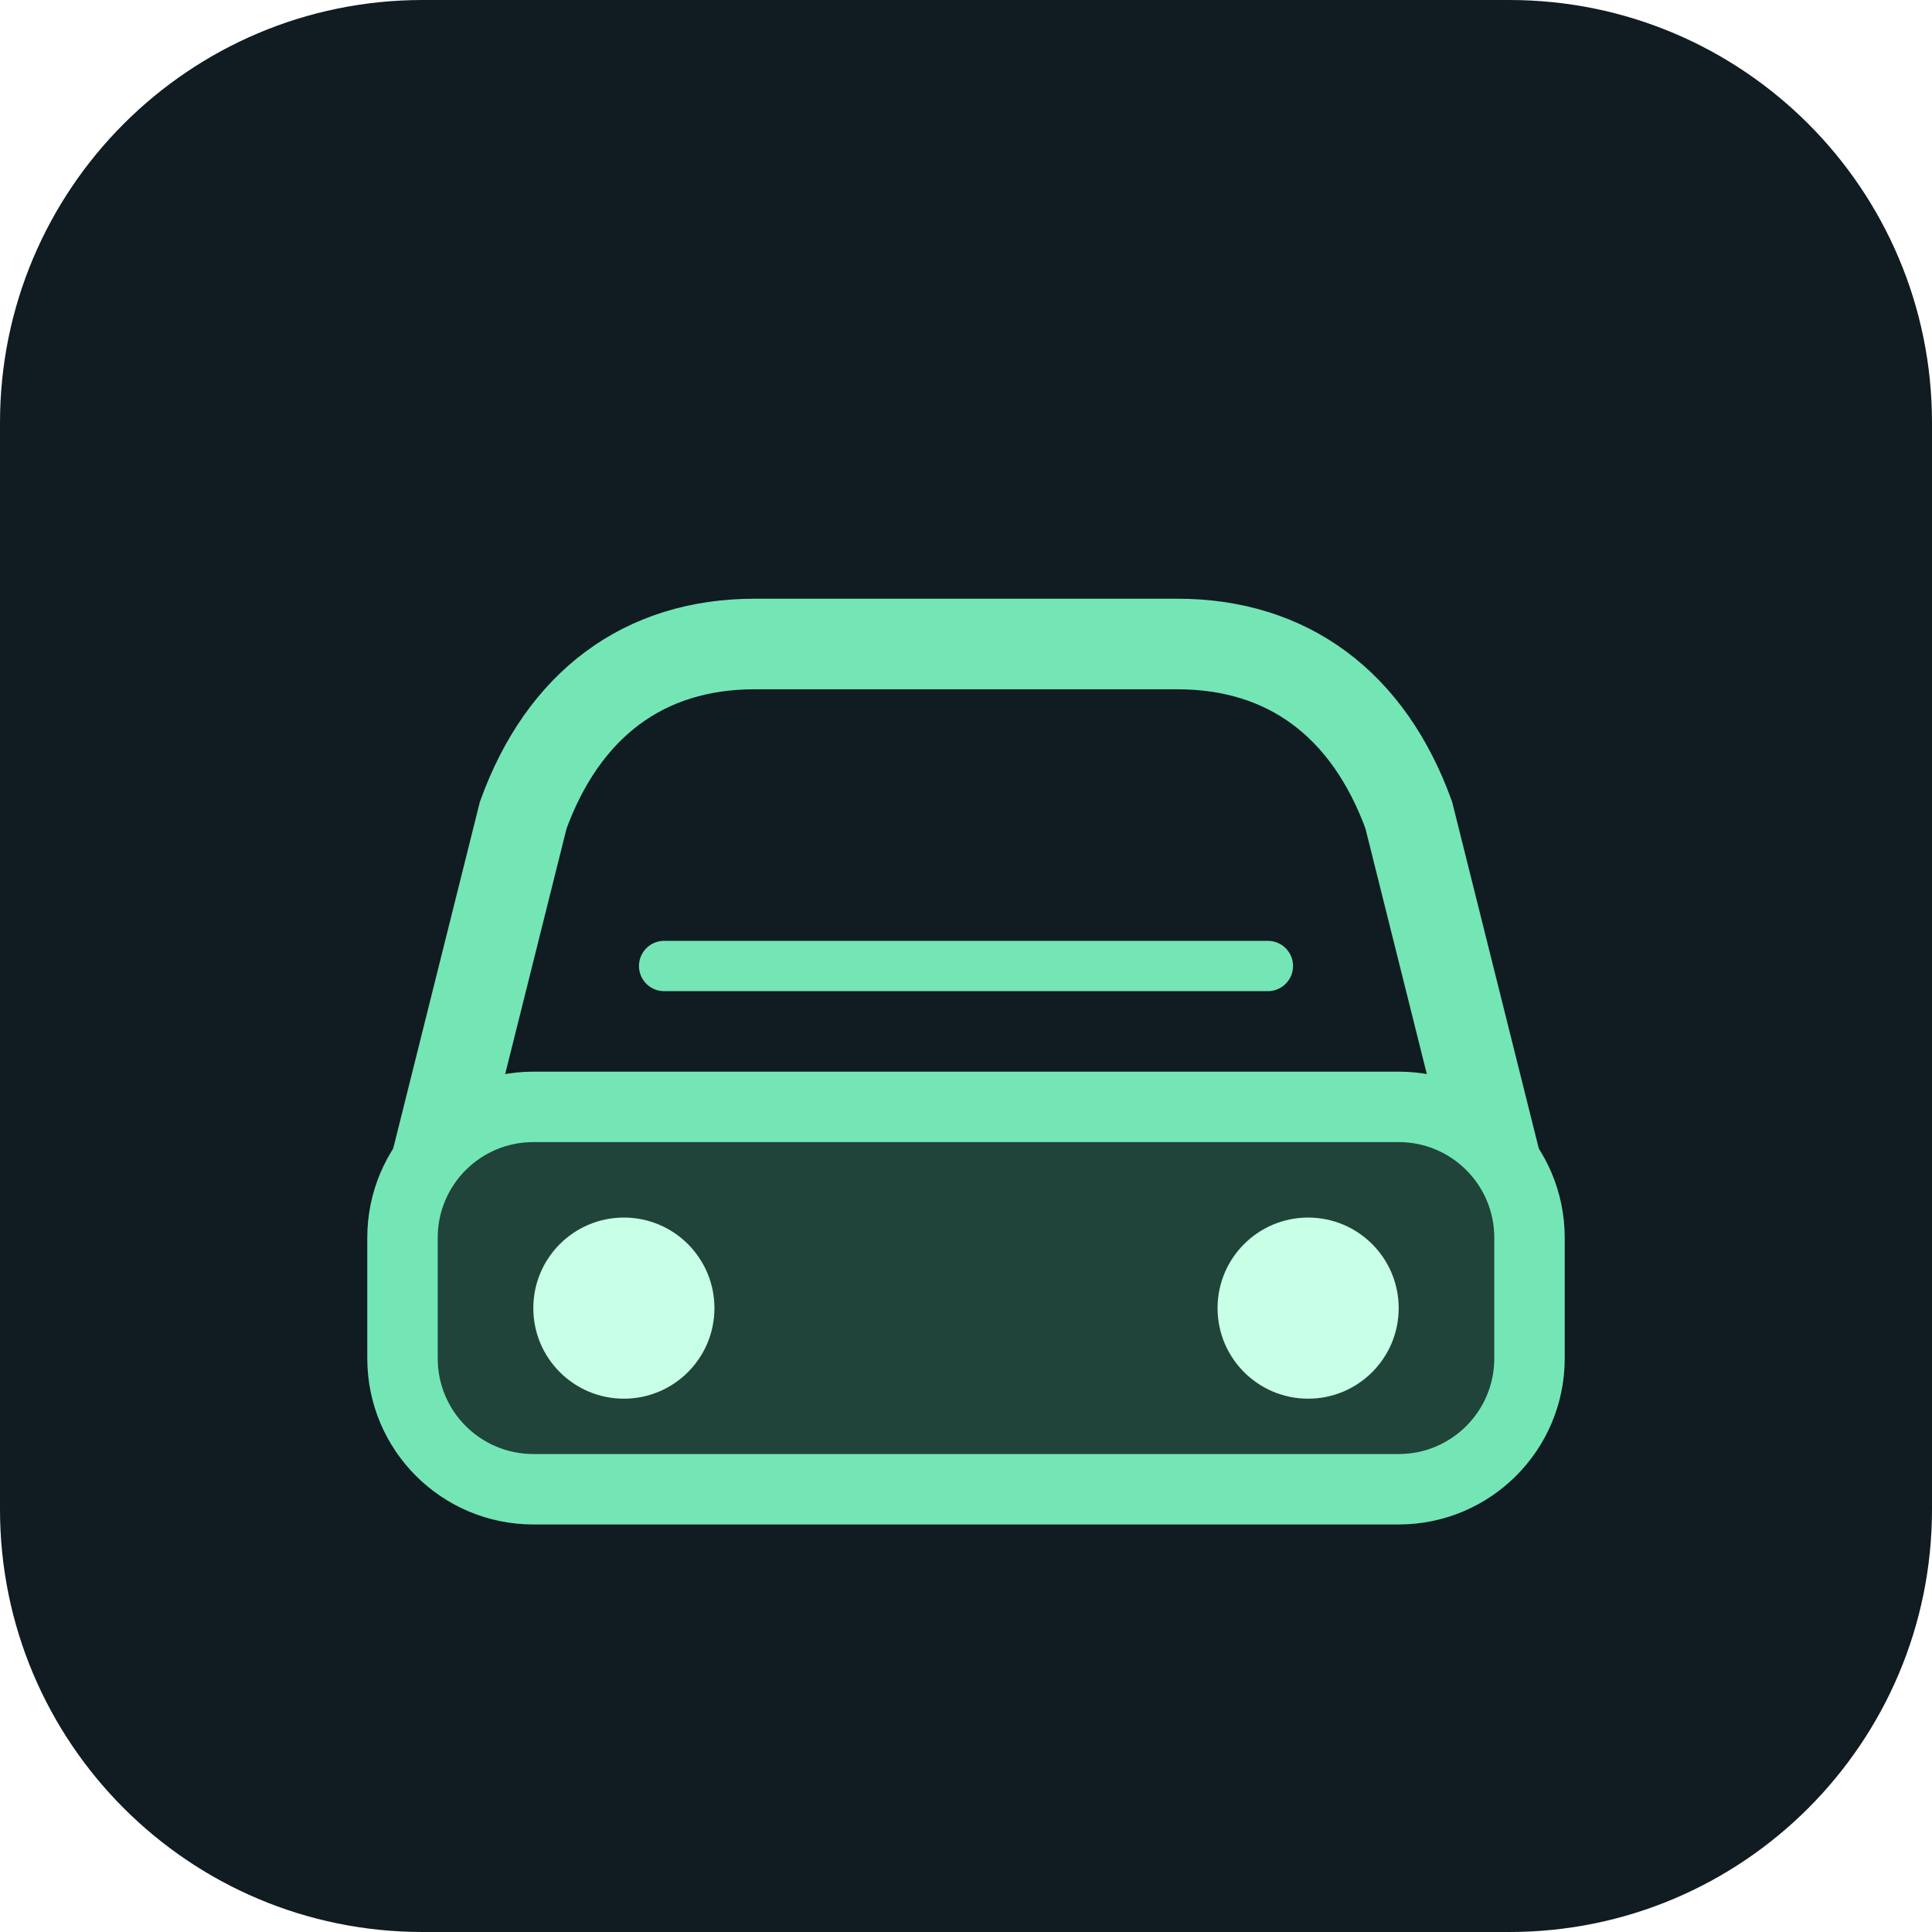
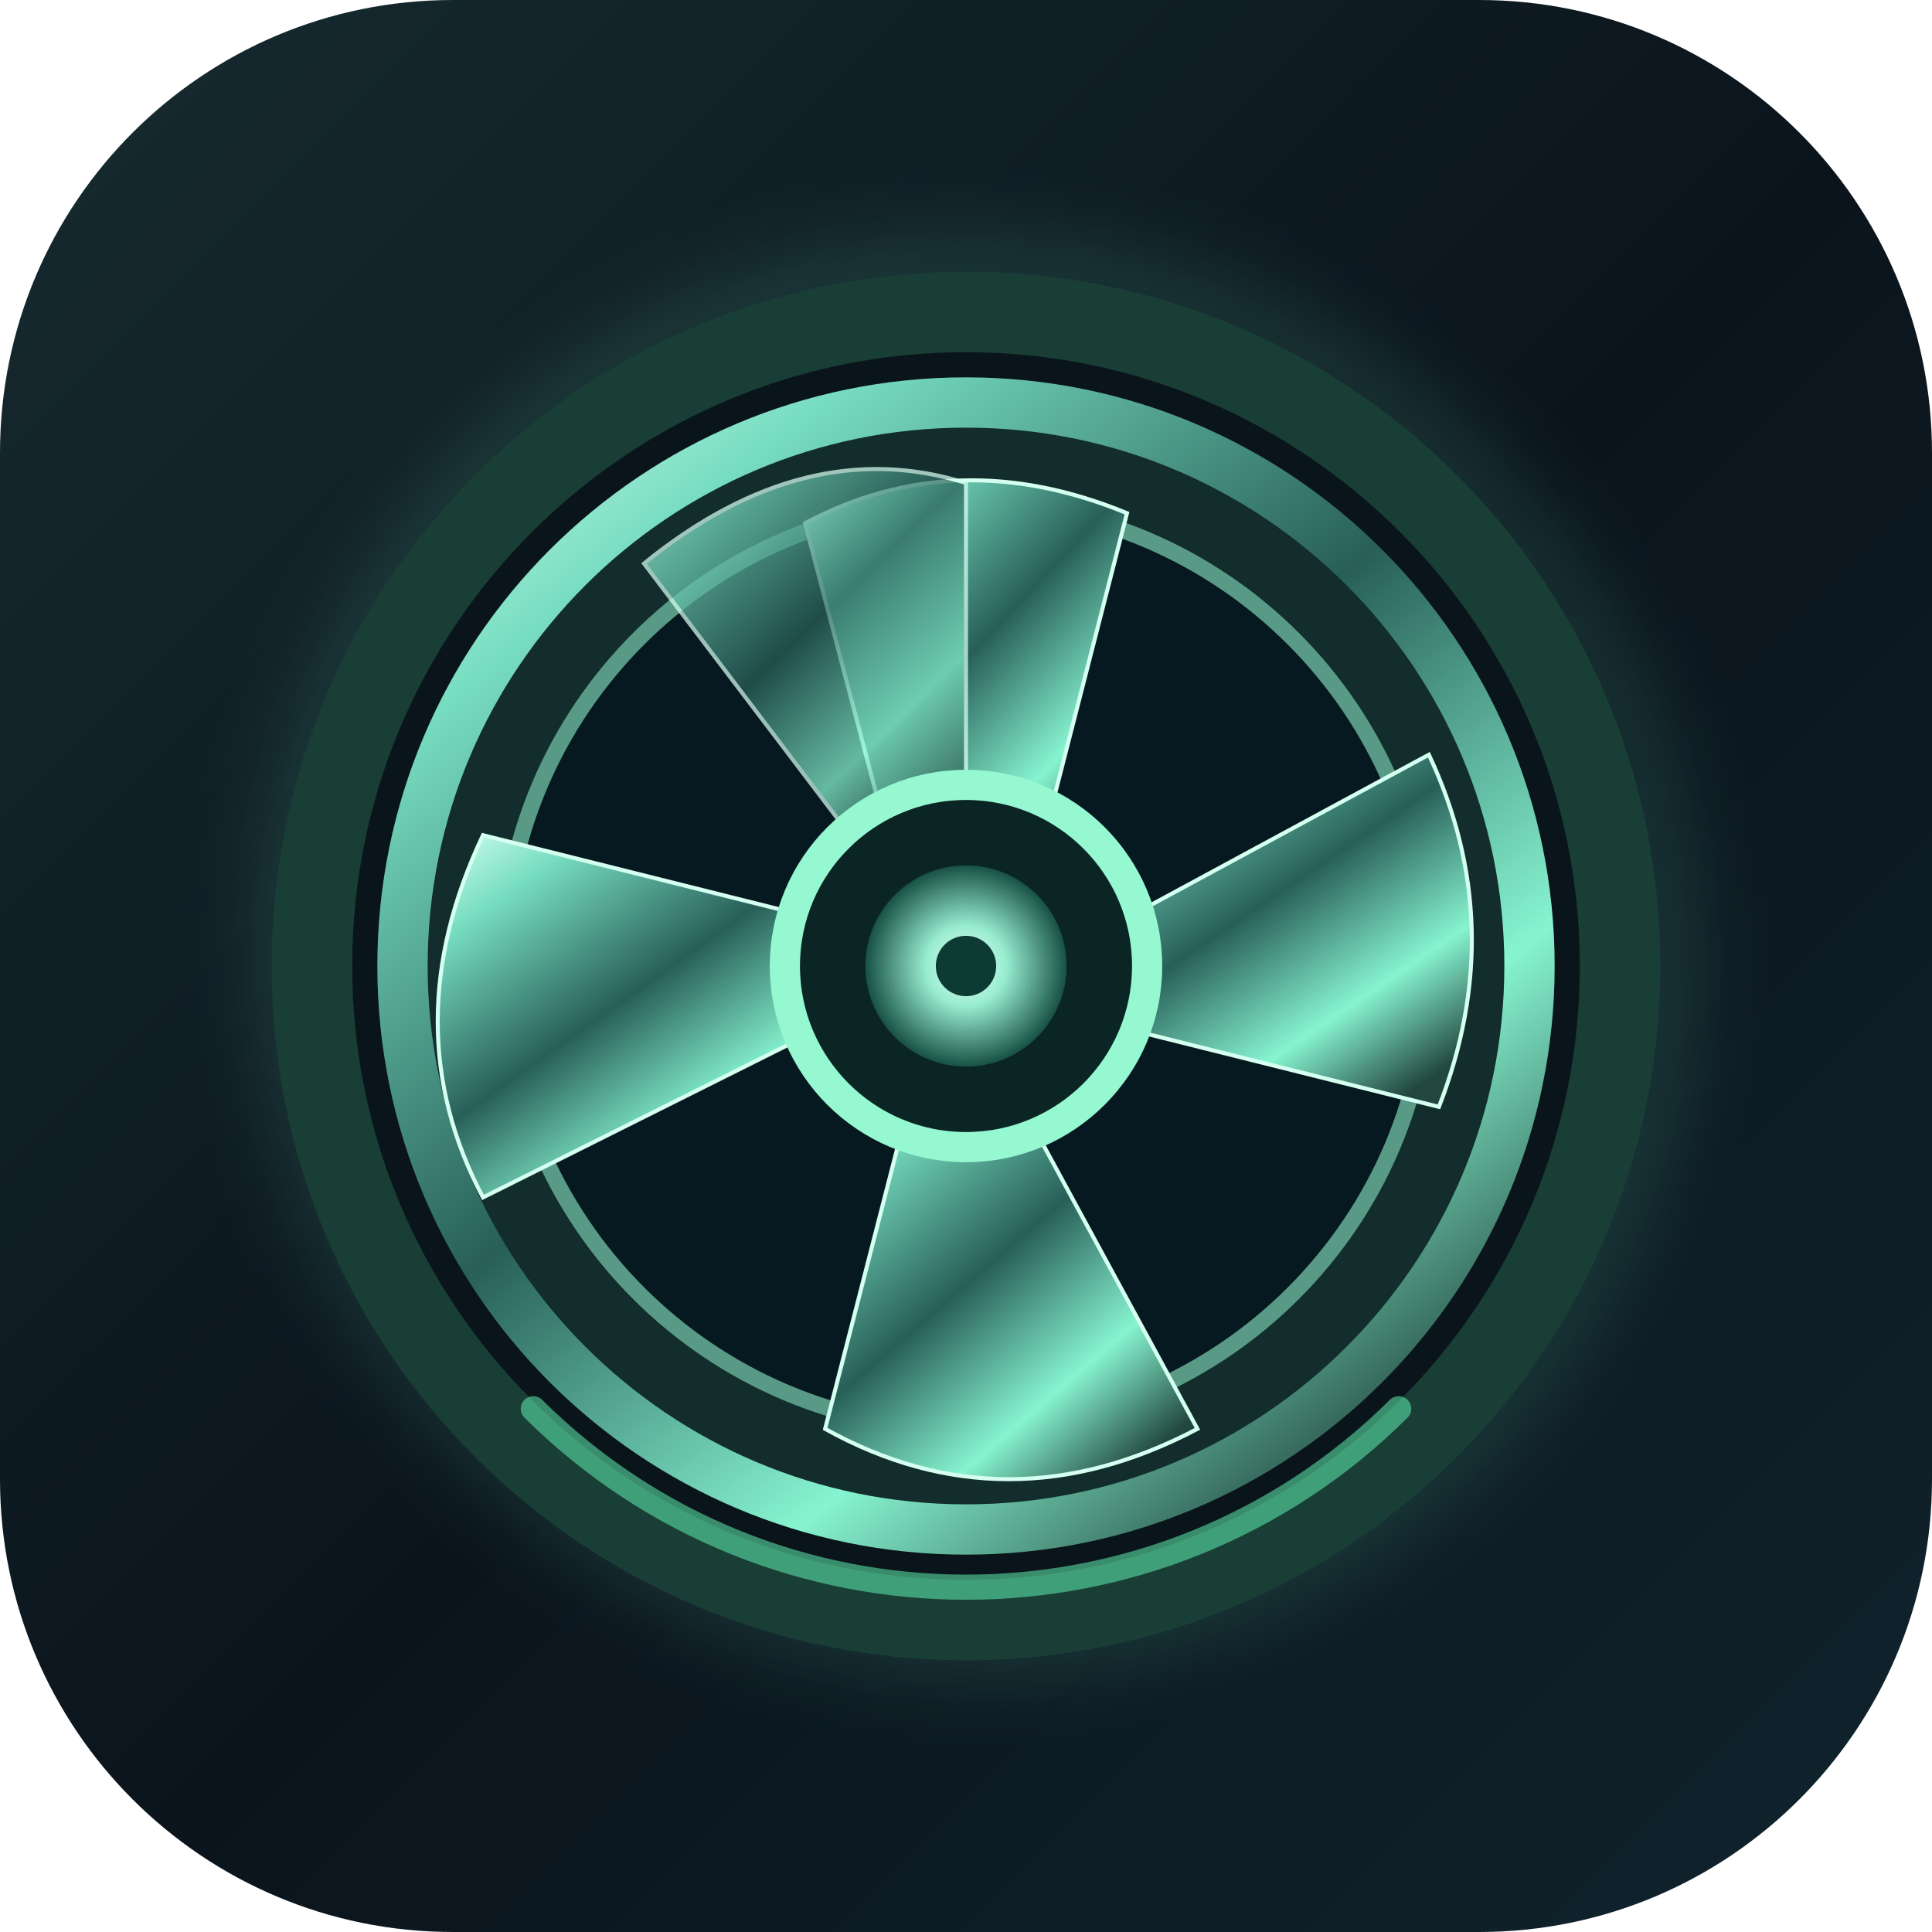
- <svg xmlns="http://www.w3.org/2000/svg" viewBox="0 0 192 192">
-   <rect width="192" height="192" rx="42" fill="#101b22" />
-   <path d="M42 121 52 81c4-11 12-17 23-17h42c11 0 19 6 23 17l10 40" fill="none" stroke="#74e6b5" stroke-width="9" stroke-linecap="round" />
-   <rect x="40" y="110" width="112" height="38" rx="13" fill="#204439" stroke="#74e6b5" stroke-width="7" />
-   <circle cx="62" cy="130" r="9" fill="#c8ffe7" />
-   <circle cx="130" cy="130" r="9" fill="#c8ffe7" />
-   <path d="M66 96h60" stroke="#74e6b5" stroke-width="5" stroke-linecap="round" />
+ <svg xmlns="http://www.w3.org/2000/svg" viewBox="0 0 192 192" role="img" aria-label="RodaCaixa, roda premium">
+   <defs>
+     <linearGradient id="bg" x1="0" y1="0" x2="1" y2="1">
+       <stop stop-color="#162b30" />
+       <stop offset=".52" stop-color="#0b141d" />
+       <stop offset="1" stop-color="#10242d" />
+     </linearGradient>
+     <linearGradient id="rim" x1="0" y1="0" x2=".8" y2="1">
+       <stop stop-color="#d5fff1" />
+       <stop offset=".18" stop-color="#77ddc0" />
+       <stop offset=".5" stop-color="#285f58" />
+       <stop offset=".78" stop-color="#87f4d0" />
+       <stop offset="1" stop-color="#22473f" />
+     </linearGradient>
+     <radialGradient id="hub">
+       <stop stop-color="#eefff7" />
+       <stop offset=".4" stop-color="#97ecd0" />
+       <stop offset="1" stop-color="#185244" />
+     </radialGradient>
+     <filter id="glow" x="-40%" y="-40%" width="180%" height="180%">
+       <feGaussianBlur stdDeviation="4" />
+     </filter>
+   </defs>
+   <rect width="192" height="192" rx="45" fill="url(#bg)" />
+   <circle cx="97" cy="95" r="68" fill="none" stroke="#70fac2" stroke-width="4" opacity=".24" filter="url(#glow)" />
+   <circle cx="96" cy="96" r="65" fill="#0a151b" stroke="#193e36" stroke-width="8" />
+   <circle cx="96" cy="96" r="56" fill="#122d2b" stroke="url(#rim)" stroke-width="5" />
+   <circle cx="96" cy="96" r="46" fill="#071920" stroke="#589a85" stroke-width="1.6" />
+   <g fill="url(#rim)" stroke="#d5fff1" stroke-width=".4">
+     <path d="M90 90 80 52Q95 44 112 51L102 90Z" />
+     <path d="M105 95 142 75Q150 92 143 110L107 101Z" />
+     <path d="M100 107 119 142Q100 152 82 142L91 107Z" />
+     <path d="M84 101 48 119Q39 102 48 83L84 92Z" />
+     <path d="M86 85 64 56Q80 43 96 48L96 85Z" opacity=".73" />
+   </g>
+   <circle cx="96" cy="96" r="18" fill="#0b2424" stroke="#95f8d0" stroke-width="3" />
+   <circle cx="96" cy="96" r="10" fill="url(#hub)" />
+   <circle cx="96" cy="96" r="3" fill="#0d3b34" />
+   <path d="M53 140a61 61 0 0 0 86 0" fill="none" stroke="#5fefae" stroke-width="2.5" opacity=".55" stroke-linecap="round" />
</svg>
